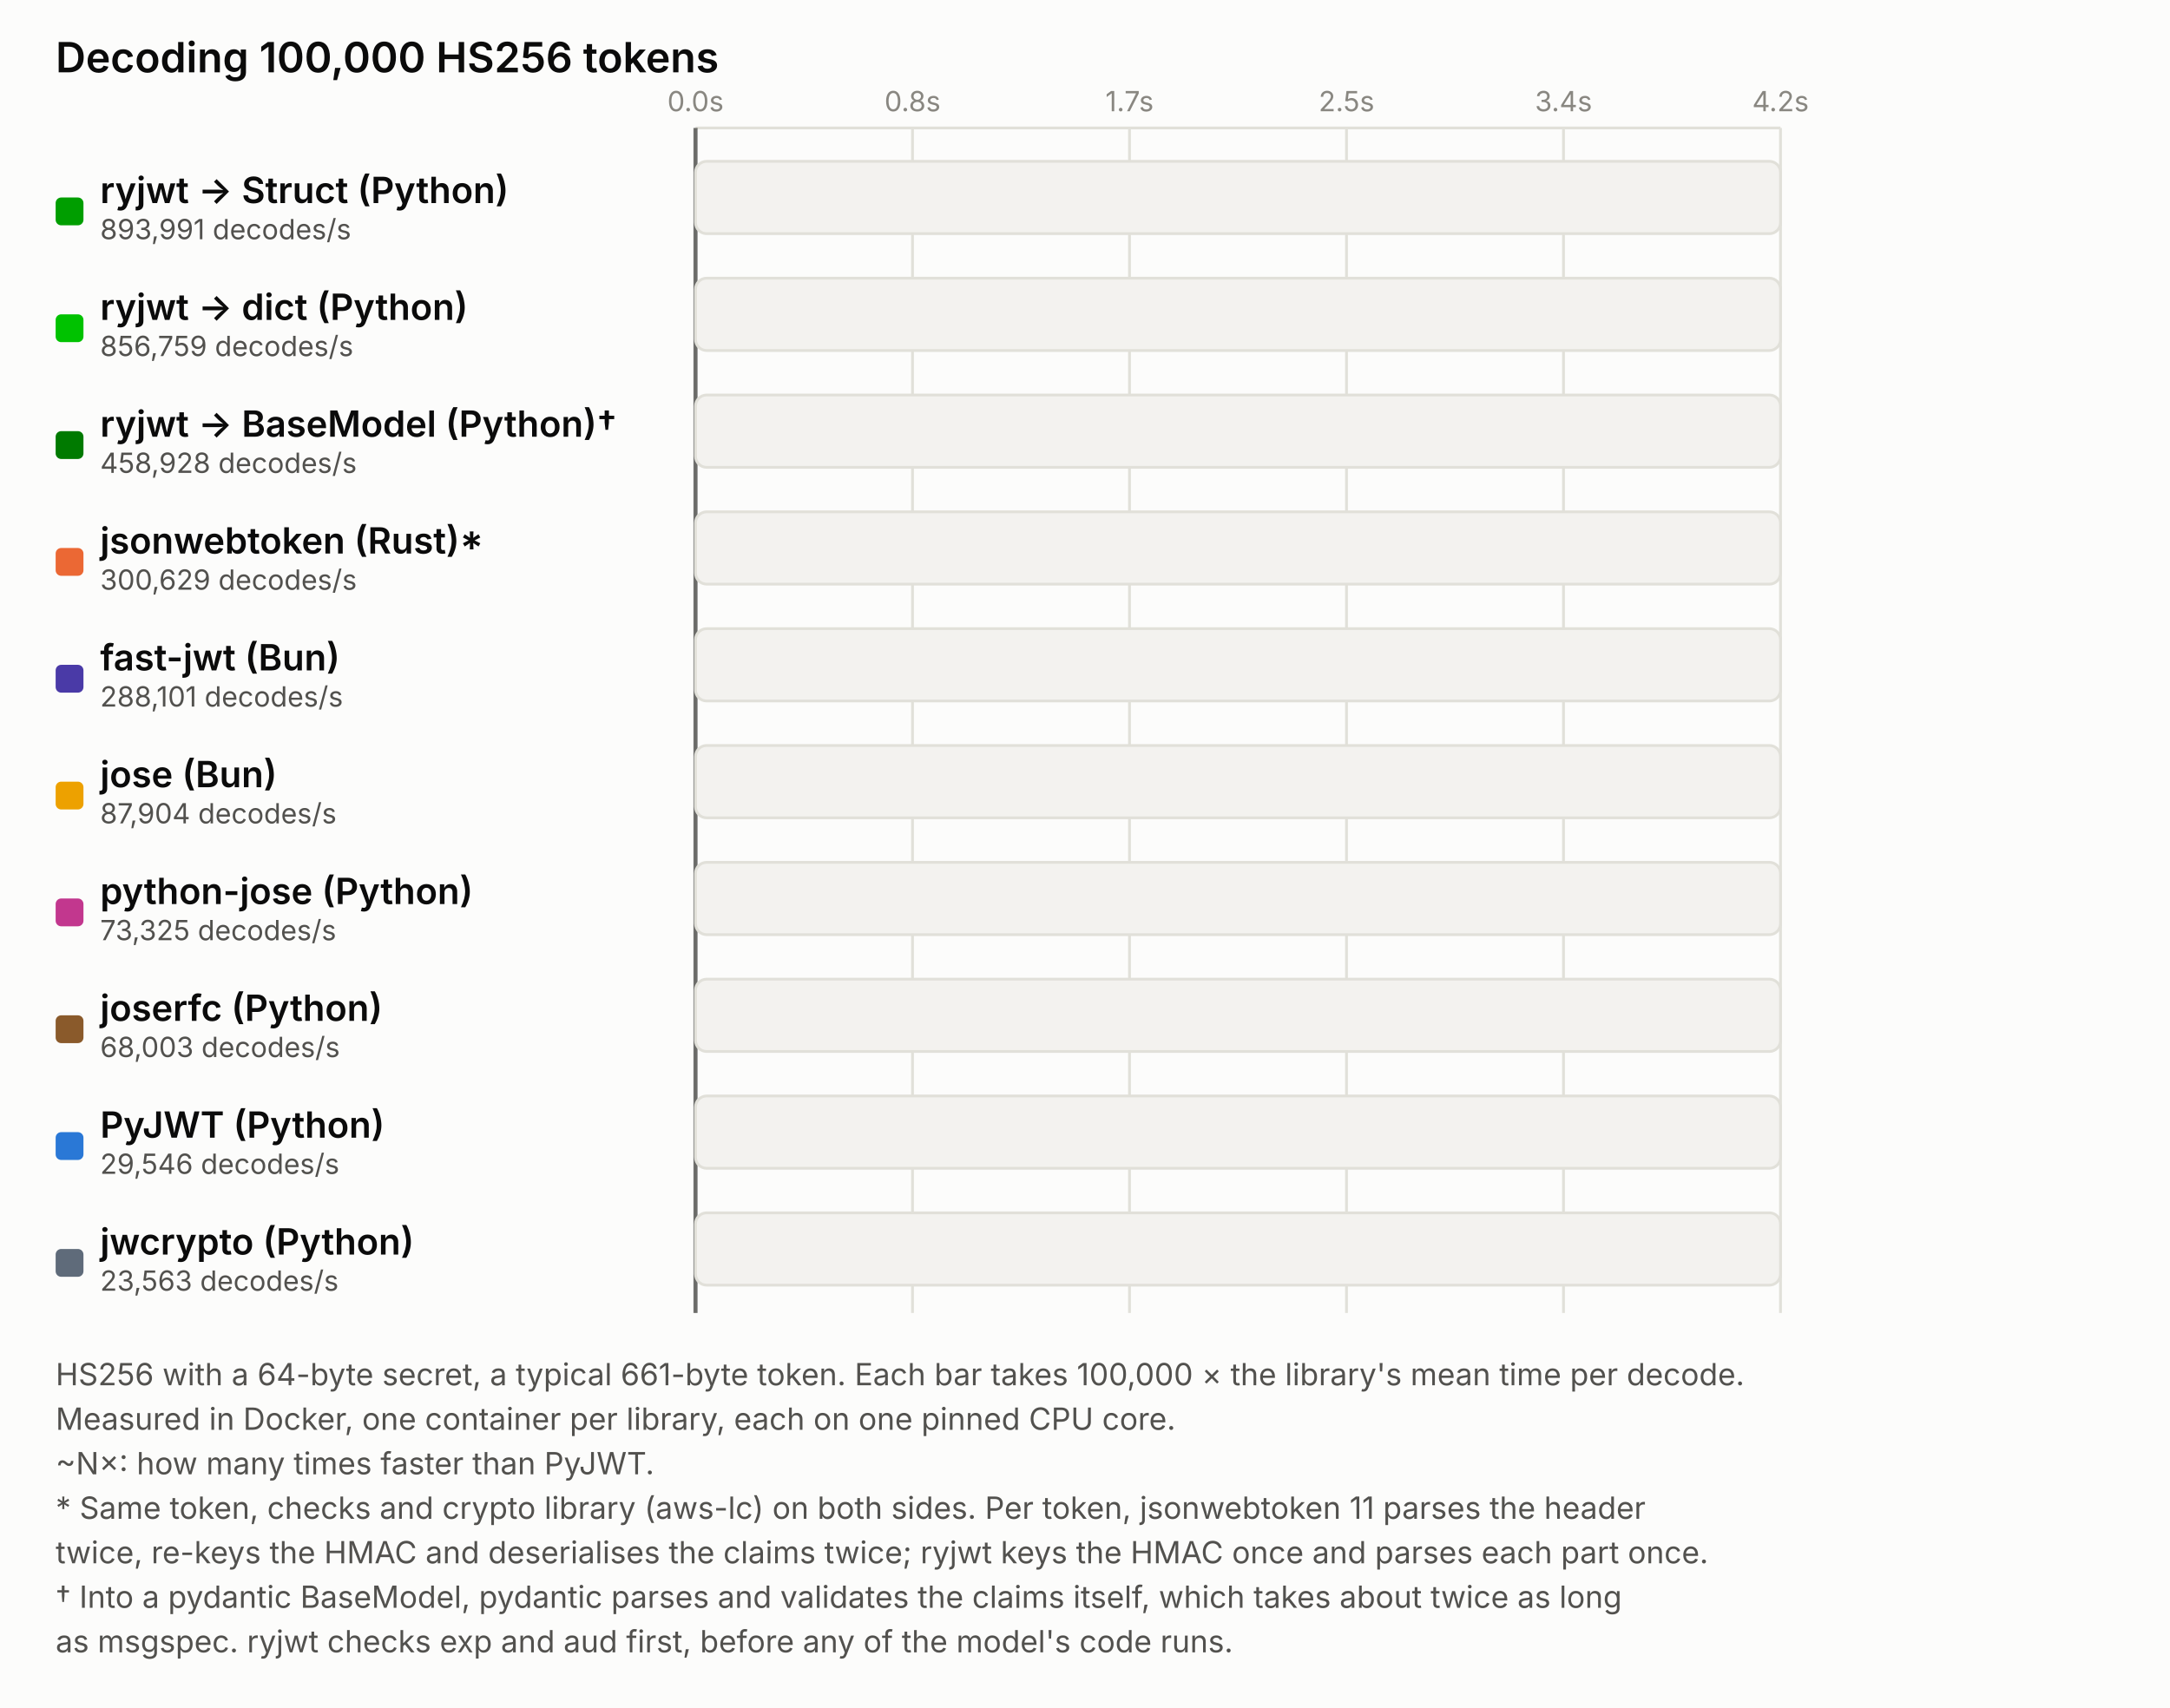
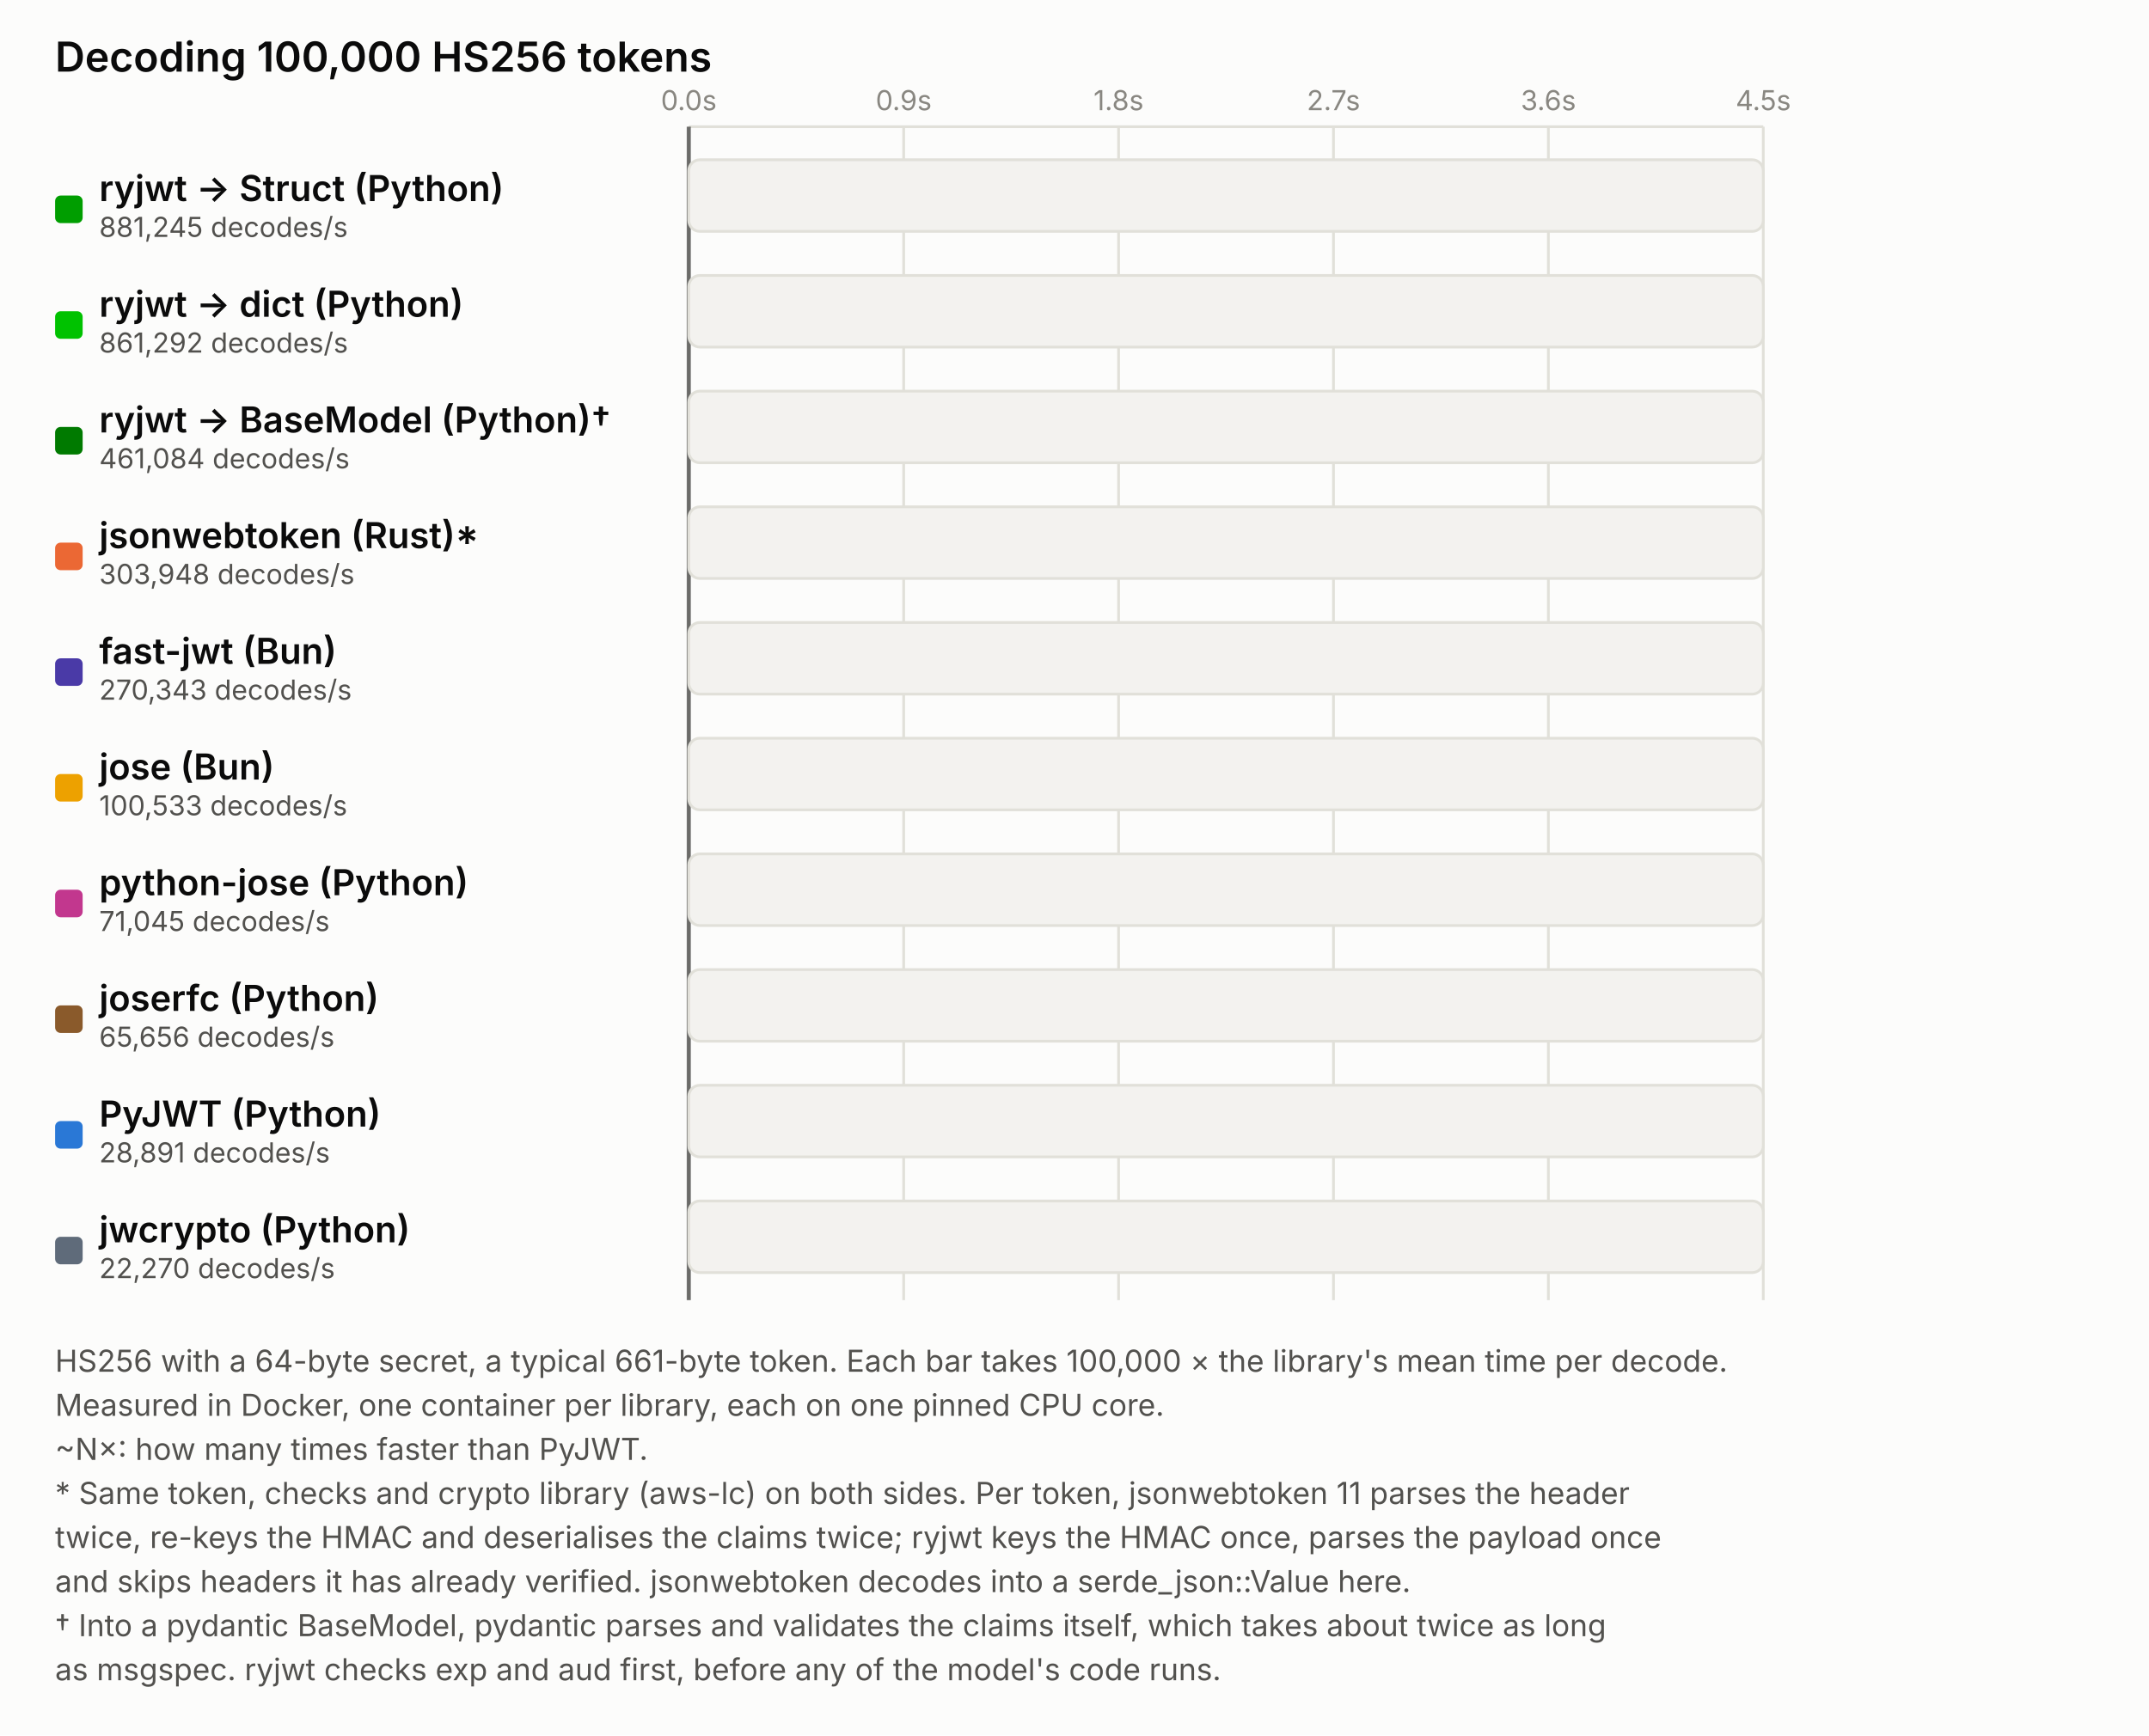
- <svg xmlns="http://www.w3.org/2000/svg" width="780" height="614" viewBox="0 0 780 614">
+ <svg xmlns="http://www.w3.org/2000/svg" width="780" height="630" viewBox="0 0 780 630">
  <style>
    text { font-family: system-ui, -apple-system, "Segoe UI", sans-serif; }
    .title { font-size: 15px; fill: #0b0b0b; font-weight: 600; }
    .tick { font-size: 10px; fill: #898781; }
    .name { font-size: 13px; fill: #0b0b0b; font-weight: 600; }
    .rate { font-size: 10px; fill: #52514e; }
    .caption { font-size: 11px; fill: #52514e; }
    .badge { font-size: 12px; font-weight: 700; }
    .speedup { font-size: 11px; font-weight: 600; fill: #52514e; }
    .track { fill: #f3f2ef; stroke: #e1e0d9; }
    .grid { stroke: #e1e0d9; stroke-width: 1; }
    .playhead { stroke: #0b0b0b; stroke-width: 1.5; opacity: 0.55; }

-     /* One 7.244s loop: the race runs for the first 58.587%
-        (4.244s, the slowest library's time), then every bar holds
+     /* One 7.490s loop: the race runs for the first 59.949%
+        (4.490s, the slowest library's time), then every bar holds
       for 3s, so the finish times can be read, before it restarts. */
-     #playhead { animation: playhead 7.244s linear infinite; }
-     #bar-ryjwt-msgspec { animation: fill-ryjwt-msgspec 7.244s linear infinite; }
-     #badge-ryjwt-msgspec { animation: show-ryjwt-msgspec 7.244s step-end infinite; }
-     @keyframes fill-ryjwt-msgspec { 0% { width: 0; } 1.544% { width: 390px; } 100% { width: 390px; } }
-     @keyframes show-ryjwt-msgspec { 0% { opacity: 0; } 1.544% { opacity: 1; } 100% { opacity: 1; } }
-     #bar-ryjwt { animation: fill-ryjwt 7.244s linear infinite; }
-     #badge-ryjwt { animation: show-ryjwt 7.244s step-end infinite; }
-     @keyframes fill-ryjwt { 0% { width: 0; } 1.611% { width: 390px; } 100% { width: 390px; } }
-     @keyframes show-ryjwt { 0% { opacity: 0; } 1.611% { opacity: 1; } 100% { opacity: 1; } }
-     #bar-ryjwt-pydantic { animation: fill-ryjwt-pydantic 7.244s linear infinite; }
-     #badge-ryjwt-pydantic { animation: show-ryjwt-pydantic 7.244s step-end infinite; }
-     @keyframes fill-ryjwt-pydantic { 0% { width: 0; } 3.008% { width: 390px; } 100% { width: 390px; } }
-     @keyframes show-ryjwt-pydantic { 0% { opacity: 0; } 3.008% { opacity: 1; } 100% { opacity: 1; } }
-     #bar-jsonwebtoken { animation: fill-jsonwebtoken 7.244s linear infinite; }
-     #badge-jsonwebtoken { animation: show-jsonwebtoken 7.244s step-end infinite; }
-     @keyframes fill-jsonwebtoken { 0% { width: 0; } 4.592% { width: 390px; } 100% { width: 390px; } }
-     @keyframes show-jsonwebtoken { 0% { opacity: 0; } 4.592% { opacity: 1; } 100% { opacity: 1; } }
-     #bar-fast-jwt { animation: fill-fast-jwt 7.244s linear infinite; }
-     #badge-fast-jwt { animation: show-fast-jwt 7.244s step-end infinite; }
-     @keyframes fill-fast-jwt { 0% { width: 0; } 4.792% { width: 390px; } 100% { width: 390px; } }
-     @keyframes show-fast-jwt { 0% { opacity: 0; } 4.792% { opacity: 1; } 100% { opacity: 1; } }
-     #bar-jose { animation: fill-jose 7.244s linear infinite; }
-     #badge-jose { animation: show-jose 7.244s step-end infinite; }
-     @keyframes fill-jose { 0% { width: 0; } 15.704% { width: 390px; } 100% { width: 390px; } }
-     @keyframes show-jose { 0% { opacity: 0; } 15.704% { opacity: 1; } 100% { opacity: 1; } }
-     #bar-python-jose { animation: fill-python-jose 7.244s linear infinite; }
-     #badge-python-jose { animation: show-python-jose 7.244s step-end infinite; }
-     @keyframes fill-python-jose { 0% { width: 0; } 18.827% { width: 390px; } 100% { width: 390px; } }
-     @keyframes show-python-jose { 0% { opacity: 0; } 18.827% { opacity: 1; } 100% { opacity: 1; } }
-     #bar-joserfc { animation: fill-joserfc 7.244s linear infinite; }
-     #badge-joserfc { animation: show-joserfc 7.244s step-end infinite; }
-     @keyframes fill-joserfc { 0% { width: 0; } 20.300% { width: 390px; } 100% { width: 390px; } }
-     @keyframes show-joserfc { 0% { opacity: 0; } 20.300% { opacity: 1; } 100% { opacity: 1; } }
-     #bar-pyjwt { animation: fill-pyjwt 7.244s linear infinite; }
-     #badge-pyjwt { animation: show-pyjwt 7.244s step-end infinite; }
-     @keyframes fill-pyjwt { 0% { width: 0; } 46.722% { width: 390px; } 100% { width: 390px; } }
-     @keyframes show-pyjwt { 0% { opacity: 0; } 46.722% { opacity: 1; } 100% { opacity: 1; } }
-     #bar-jwcrypto { animation: fill-jwcrypto 7.244s linear infinite; }
-     #badge-jwcrypto { animation: show-jwcrypto 7.244s step-end infinite; }
-     @keyframes fill-jwcrypto { 0% { width: 0; } 58.587% { width: 390px; } 100% { width: 390px; } }
-     @keyframes show-jwcrypto { 0% { opacity: 0; } 58.587% { opacity: 1; } 100% { opacity: 1; } }
+     #playhead { animation: playhead 7.490s linear infinite; }
+     #bar-ryjwt-msgspec { animation: fill-ryjwt-msgspec 7.490s linear infinite; }
+     #badge-ryjwt-msgspec { animation: show-ryjwt-msgspec 7.490s step-end infinite; }
+     @keyframes fill-ryjwt-msgspec { 0% { width: 0; } 1.515% { width: 390px; } 100% { width: 390px; } }
+     @keyframes show-ryjwt-msgspec { 0% { opacity: 0; } 1.515% { opacity: 1; } 100% { opacity: 1; } }
+     #bar-ryjwt { animation: fill-ryjwt 7.490s linear infinite; }
+     #badge-ryjwt { animation: show-ryjwt 7.490s step-end infinite; }
+     @keyframes fill-ryjwt { 0% { width: 0; } 1.550% { width: 390px; } 100% { width: 390px; } }
+     @keyframes show-ryjwt { 0% { opacity: 0; } 1.550% { opacity: 1; } 100% { opacity: 1; } }
+     #bar-ryjwt-pydantic { animation: fill-ryjwt-pydantic 7.490s linear infinite; }
+     #badge-ryjwt-pydantic { animation: show-ryjwt-pydantic 7.490s step-end infinite; }
+     @keyframes fill-ryjwt-pydantic { 0% { width: 0; } 2.895% { width: 390px; } 100% { width: 390px; } }
+     @keyframes show-ryjwt-pydantic { 0% { opacity: 0; } 2.895% { opacity: 1; } 100% { opacity: 1; } }
+     #bar-jsonwebtoken { animation: fill-jsonwebtoken 7.490s linear infinite; }
+     #badge-jsonwebtoken { animation: show-jsonwebtoken 7.490s step-end infinite; }
+     @keyframes fill-jsonwebtoken { 0% { width: 0; } 4.392% { width: 390px; } 100% { width: 390px; } }
+     @keyframes show-jsonwebtoken { 0% { opacity: 0; } 4.392% { opacity: 1; } 100% { opacity: 1; } }
+     #bar-fast-jwt { animation: fill-fast-jwt 7.490s linear infinite; }
+     #badge-fast-jwt { animation: show-fast-jwt 7.490s step-end infinite; }
+     @keyframes fill-fast-jwt { 0% { width: 0; } 4.938% { width: 390px; } 100% { width: 390px; } }
+     @keyframes show-fast-jwt { 0% { opacity: 0; } 4.938% { opacity: 1; } 100% { opacity: 1; } }
+     #bar-jose { animation: fill-jose 7.490s linear infinite; }
+     #badge-jose { animation: show-jose 7.490s step-end infinite; }
+     @keyframes fill-jose { 0% { width: 0; } 13.280% { width: 390px; } 100% { width: 390px; } }
+     @keyframes show-jose { 0% { opacity: 0; } 13.280% { opacity: 1; } 100% { opacity: 1; } }
+     #bar-python-jose { animation: fill-python-jose 7.490s linear infinite; }
+     #badge-python-jose { animation: show-python-jose 7.490s step-end infinite; }
+     @keyframes fill-python-jose { 0% { width: 0; } 18.792% { width: 390px; } 100% { width: 390px; } }
+     @keyframes show-python-jose { 0% { opacity: 0; } 18.792% { opacity: 1; } 100% { opacity: 1; } }
+     #bar-joserfc { animation: fill-joserfc 7.490s linear infinite; }
+     #badge-joserfc { animation: show-joserfc 7.490s step-end infinite; }
+     @keyframes fill-joserfc { 0% { width: 0; } 20.334% { width: 390px; } 100% { width: 390px; } }
+     @keyframes show-joserfc { 0% { opacity: 0; } 20.334% { opacity: 1; } 100% { opacity: 1; } }
+     #bar-pyjwt { animation: fill-pyjwt 7.490s linear infinite; }
+     #badge-pyjwt { animation: show-pyjwt 7.490s step-end infinite; }
+     @keyframes fill-pyjwt { 0% { width: 0; } 46.210% { width: 390px; } 100% { width: 390px; } }
+     @keyframes show-pyjwt { 0% { opacity: 0; } 46.210% { opacity: 1; } 100% { opacity: 1; } }
+     #bar-jwcrypto { animation: fill-jwcrypto 7.490s linear infinite; }
+     #badge-jwcrypto { animation: show-jwcrypto 7.490s step-end infinite; }
+     @keyframes fill-jwcrypto { 0% { width: 0; } 59.949% { width: 390px; } 100% { width: 390px; } }
+     @keyframes show-jwcrypto { 0% { opacity: 0; } 59.949% { opacity: 1; } 100% { opacity: 1; } }
    @keyframes playhead {
      0% { transform: translateX(0); }
-       58.587% { transform: translateX(390px); }
+       59.949% { transform: translateX(390px); }
      100% { transform: translateX(390px); }
    }
  </style>
-   <rect width="780" height="614" fill="#fcfcfb" />
+   <rect width="780" height="630" fill="#fcfcfb" />
  <text x="20" y="26" class="title">Decoding 100,000 HS256 tokens</text>
  <g>
    <line x1="250" y1="46" x2="640" y2="46" class="grid" />
    <line x1="250.0" y1="46" x2="250.0" y2="472" class="grid" />
    <text x="250.0" y="40" class="tick" text-anchor="middle">0.0s</text>
    <line x1="328.0" y1="46" x2="328.0" y2="472" class="grid" />
-     <text x="328.0" y="40" class="tick" text-anchor="middle">0.8s</text>
+     <text x="328.0" y="40" class="tick" text-anchor="middle">0.9s</text>
    <line x1="406.0" y1="46" x2="406.0" y2="472" class="grid" />
-     <text x="406.0" y="40" class="tick" text-anchor="middle">1.7s</text>
+     <text x="406.0" y="40" class="tick" text-anchor="middle">1.8s</text>
    <line x1="484.0" y1="46" x2="484.0" y2="472" class="grid" />
-     <text x="484.0" y="40" class="tick" text-anchor="middle">2.5s</text>
+     <text x="484.0" y="40" class="tick" text-anchor="middle">2.7s</text>
    <line x1="562.0" y1="46" x2="562.0" y2="472" class="grid" />
-     <text x="562.0" y="40" class="tick" text-anchor="middle">3.4s</text>
+     <text x="562.0" y="40" class="tick" text-anchor="middle">3.6s</text>
    <line x1="640.0" y1="46" x2="640.0" y2="472" class="grid" />
-     <text x="640.0" y="40" class="tick" text-anchor="middle">4.2s</text>
+     <text x="640.0" y="40" class="tick" text-anchor="middle">4.5s</text>
    <g id="playhead">
      <line x1="250" y1="46" x2="250" y2="472" class="playhead" />
    </g>
  </g>
  <g>
    <rect x="250" y="58" width="390" height="26" rx="4" class="track" />
    <rect id="bar-ryjwt-msgspec" x="250" y="58" width="0" height="26" rx="4" fill="#009e00" />
    <rect x="20" y="71.0" width="10" height="10" rx="2" fill="#009e00" />
    <text x="36" y="73.0" class="name">ryjwt → Struct (Python)</text>
-     <text x="36" y="86.0" class="rate">893,991 decodes/s</text>
+     <text x="36" y="86.0" class="rate">881,245 decodes/s</text>
    <g id="badge-ryjwt-msgspec" opacity="0">
-       <text x="650" y="80.0" class="badge" fill="#009e00">✓ 0.11s <tspan class="speedup">~30×</tspan>
+       <text x="650" y="80.0" class="badge" fill="#009e00">✓ 0.11s <tspan class="speedup">~31×</tspan>
      </text>
    </g>
  </g>
  <g>
    <rect x="250" y="100" width="390" height="26" rx="4" class="track" />
    <rect id="bar-ryjwt" x="250" y="100" width="0" height="26" rx="4" fill="#00c200" />
    <rect x="20" y="113.0" width="10" height="10" rx="2" fill="#00c200" />
    <text x="36" y="115.0" class="name">ryjwt → dict (Python)</text>
-     <text x="36" y="128.0" class="rate">856,759 decodes/s</text>
+     <text x="36" y="128.0" class="rate">861,292 decodes/s</text>
    <g id="badge-ryjwt" opacity="0">
-       <text x="650" y="122.0" class="badge" fill="#00c200">✓ 0.12s <tspan class="speedup">~29×</tspan>
+       <text x="650" y="122.0" class="badge" fill="#00c200">✓ 0.12s <tspan class="speedup">~30×</tspan>
      </text>
    </g>
  </g>
  <g>
    <rect x="250" y="142" width="390" height="26" rx="4" class="track" />
    <rect id="bar-ryjwt-pydantic" x="250" y="142" width="0" height="26" rx="4" fill="#007a00" />
    <rect x="20" y="155.0" width="10" height="10" rx="2" fill="#007a00" />
    <text x="36" y="157.0" class="name">ryjwt → BaseModel (Python)†</text>
-     <text x="36" y="170.0" class="rate">458,928 decodes/s</text>
+     <text x="36" y="170.0" class="rate">461,084 decodes/s</text>
    <g id="badge-ryjwt-pydantic" opacity="0">
      <text x="650" y="164.0" class="badge" fill="#007a00">✓ 0.22s <tspan class="speedup">~16×</tspan>
      </text>
    </g>
  </g>
  <g>
    <rect x="250" y="184" width="390" height="26" rx="4" class="track" />
    <rect id="bar-jsonwebtoken" x="250" y="184" width="0" height="26" rx="4" fill="#eb6834" />
    <rect x="20" y="197.0" width="10" height="10" rx="2" fill="#eb6834" />
    <text x="36" y="199.0" class="name">jsonwebtoken (Rust)*</text>
-     <text x="36" y="212.0" class="rate">300,629 decodes/s</text>
+     <text x="36" y="212.0" class="rate">303,948 decodes/s</text>
    <g id="badge-jsonwebtoken" opacity="0">
-       <text x="650" y="206.0" class="badge" fill="#eb6834">✓ 0.33s <tspan class="speedup">~10×</tspan>
+       <text x="650" y="206.0" class="badge" fill="#eb6834">✓ 0.33s <tspan class="speedup">~11×</tspan>
      </text>
    </g>
  </g>
  <g>
    <rect x="250" y="226" width="390" height="26" rx="4" class="track" />
    <rect id="bar-fast-jwt" x="250" y="226" width="0" height="26" rx="4" fill="#4a3aa7" />
    <rect x="20" y="239.0" width="10" height="10" rx="2" fill="#4a3aa7" />
    <text x="36" y="241.0" class="name">fast-jwt (Bun)</text>
-     <text x="36" y="254.0" class="rate">288,101 decodes/s</text>
+     <text x="36" y="254.0" class="rate">270,343 decodes/s</text>
    <g id="badge-fast-jwt" opacity="0">
-       <text x="650" y="248.0" class="badge" fill="#4a3aa7">✓ 0.35s <tspan class="speedup">~9.8×</tspan>
+       <text x="650" y="248.0" class="badge" fill="#4a3aa7">✓ 0.37s <tspan class="speedup">~9.4×</tspan>
      </text>
    </g>
  </g>
  <g>
    <rect x="250" y="268" width="390" height="26" rx="4" class="track" />
    <rect id="bar-jose" x="250" y="268" width="0" height="26" rx="4" fill="#eda100" />
    <rect x="20" y="281.0" width="10" height="10" rx="2" fill="#eda100" />
    <text x="36" y="283.0" class="name">jose (Bun)</text>
-     <text x="36" y="296.0" class="rate">87,904 decodes/s</text>
+     <text x="36" y="296.0" class="rate">100,533 decodes/s</text>
    <g id="badge-jose" opacity="0">
-       <text x="650" y="290.0" class="badge" fill="#eda100">✓ 1.14s <tspan class="speedup">~3.0×</tspan>
+       <text x="650" y="290.0" class="badge" fill="#eda100">✓ 0.99s <tspan class="speedup">~3.5×</tspan>
      </text>
    </g>
  </g>
  <g>
    <rect x="250" y="310" width="390" height="26" rx="4" class="track" />
    <rect id="bar-python-jose" x="250" y="310" width="0" height="26" rx="4" fill="#c2378e" />
    <rect x="20" y="323.0" width="10" height="10" rx="2" fill="#c2378e" />
    <text x="36" y="325.0" class="name">python-jose (Python)</text>
-     <text x="36" y="338.0" class="rate">73,325 decodes/s</text>
+     <text x="36" y="338.0" class="rate">71,045 decodes/s</text>
    <g id="badge-python-jose" opacity="0">
-       <text x="650" y="332.0" class="badge" fill="#c2378e">✓ 1.36s <tspan class="speedup">~2.5×</tspan>
+       <text x="650" y="332.0" class="badge" fill="#c2378e">✓ 1.41s <tspan class="speedup">~2.5×</tspan>
      </text>
    </g>
  </g>
  <g>
    <rect x="250" y="352" width="390" height="26" rx="4" class="track" />
    <rect id="bar-joserfc" x="250" y="352" width="0" height="26" rx="4" fill="#8a5a2b" />
    <rect x="20" y="365.0" width="10" height="10" rx="2" fill="#8a5a2b" />
    <text x="36" y="367.0" class="name">joserfc (Python)</text>
-     <text x="36" y="380.0" class="rate">68,003 decodes/s</text>
+     <text x="36" y="380.0" class="rate">65,656 decodes/s</text>
    <g id="badge-joserfc" opacity="0">
-       <text x="650" y="374.0" class="badge" fill="#8a5a2b">✓ 1.47s <tspan class="speedup">~2.3×</tspan>
+       <text x="650" y="374.0" class="badge" fill="#8a5a2b">✓ 1.52s <tspan class="speedup">~2.3×</tspan>
      </text>
    </g>
  </g>
  <g>
    <rect x="250" y="394" width="390" height="26" rx="4" class="track" />
    <rect id="bar-pyjwt" x="250" y="394" width="0" height="26" rx="4" fill="#2a78d6" />
    <rect x="20" y="407.0" width="10" height="10" rx="2" fill="#2a78d6" />
    <text x="36" y="409.0" class="name">PyJWT (Python)</text>
-     <text x="36" y="422.0" class="rate">29,546 decodes/s</text>
+     <text x="36" y="422.0" class="rate">28,891 decodes/s</text>
    <g id="badge-pyjwt" opacity="0">
-       <text x="650" y="416.0" class="badge" fill="#2a78d6">✓ 3.38s <tspan class="speedup" />
+       <text x="650" y="416.0" class="badge" fill="#2a78d6">✓ 3.46s <tspan class="speedup" />
      </text>
    </g>
  </g>
  <g>
    <rect x="250" y="436" width="390" height="26" rx="4" class="track" />
    <rect id="bar-jwcrypto" x="250" y="436" width="0" height="26" rx="4" fill="#5f6b7a" />
    <rect x="20" y="449.0" width="10" height="10" rx="2" fill="#5f6b7a" />
    <text x="36" y="451.0" class="name">jwcrypto (Python)</text>
-     <text x="36" y="464.0" class="rate">23,563 decodes/s</text>
+     <text x="36" y="464.0" class="rate">22,270 decodes/s</text>
    <g id="badge-jwcrypto" opacity="0">
-       <text x="650" y="458.0" class="badge" fill="#5f6b7a">✓ 4.24s <tspan class="speedup">~0.8×</tspan>
+       <text x="650" y="458.0" class="badge" fill="#5f6b7a">✓ 4.49s <tspan class="speedup">~0.8×</tspan>
      </text>
    </g>
  </g>
  <text x="20" y="498" class="caption">HS256 with a 64-byte secret, a typical 661-byte token. Each bar takes 100,000 × the library's mean time per decode.</text>
  <text x="20" y="514" class="caption">Measured in Docker, one container per library, each on one pinned CPU core.</text>
  <text x="20" y="530" class="caption">~N×: how many times faster than PyJWT.</text>
  <text x="20" y="546" class="caption">* Same token, checks and crypto library (aws-lc) on both sides. Per token, jsonwebtoken 11 parses the header</text>
-   <text x="20" y="562" class="caption">twice, re-keys the HMAC and deserialises the claims twice; ryjwt keys the HMAC once and parses each part once.</text>
-   <text x="20" y="578" class="caption">† Into a pydantic BaseModel, pydantic parses and validates the claims itself, which takes about twice as long</text>
-   <text x="20" y="594" class="caption">as msgspec. ryjwt checks exp and aud first, before any of the model's code runs.</text>
+   <text x="20" y="562" class="caption">twice, re-keys the HMAC and deserialises the claims twice; ryjwt keys the HMAC once, parses the payload once</text>
+   <text x="20" y="578" class="caption">and skips headers it has already verified. jsonwebtoken decodes into a serde_json::Value here.</text>
+   <text x="20" y="594" class="caption">† Into a pydantic BaseModel, pydantic parses and validates the claims itself, which takes about twice as long</text>
+   <text x="20" y="610" class="caption">as msgspec. ryjwt checks exp and aud first, before any of the model's code runs.</text>
</svg>
